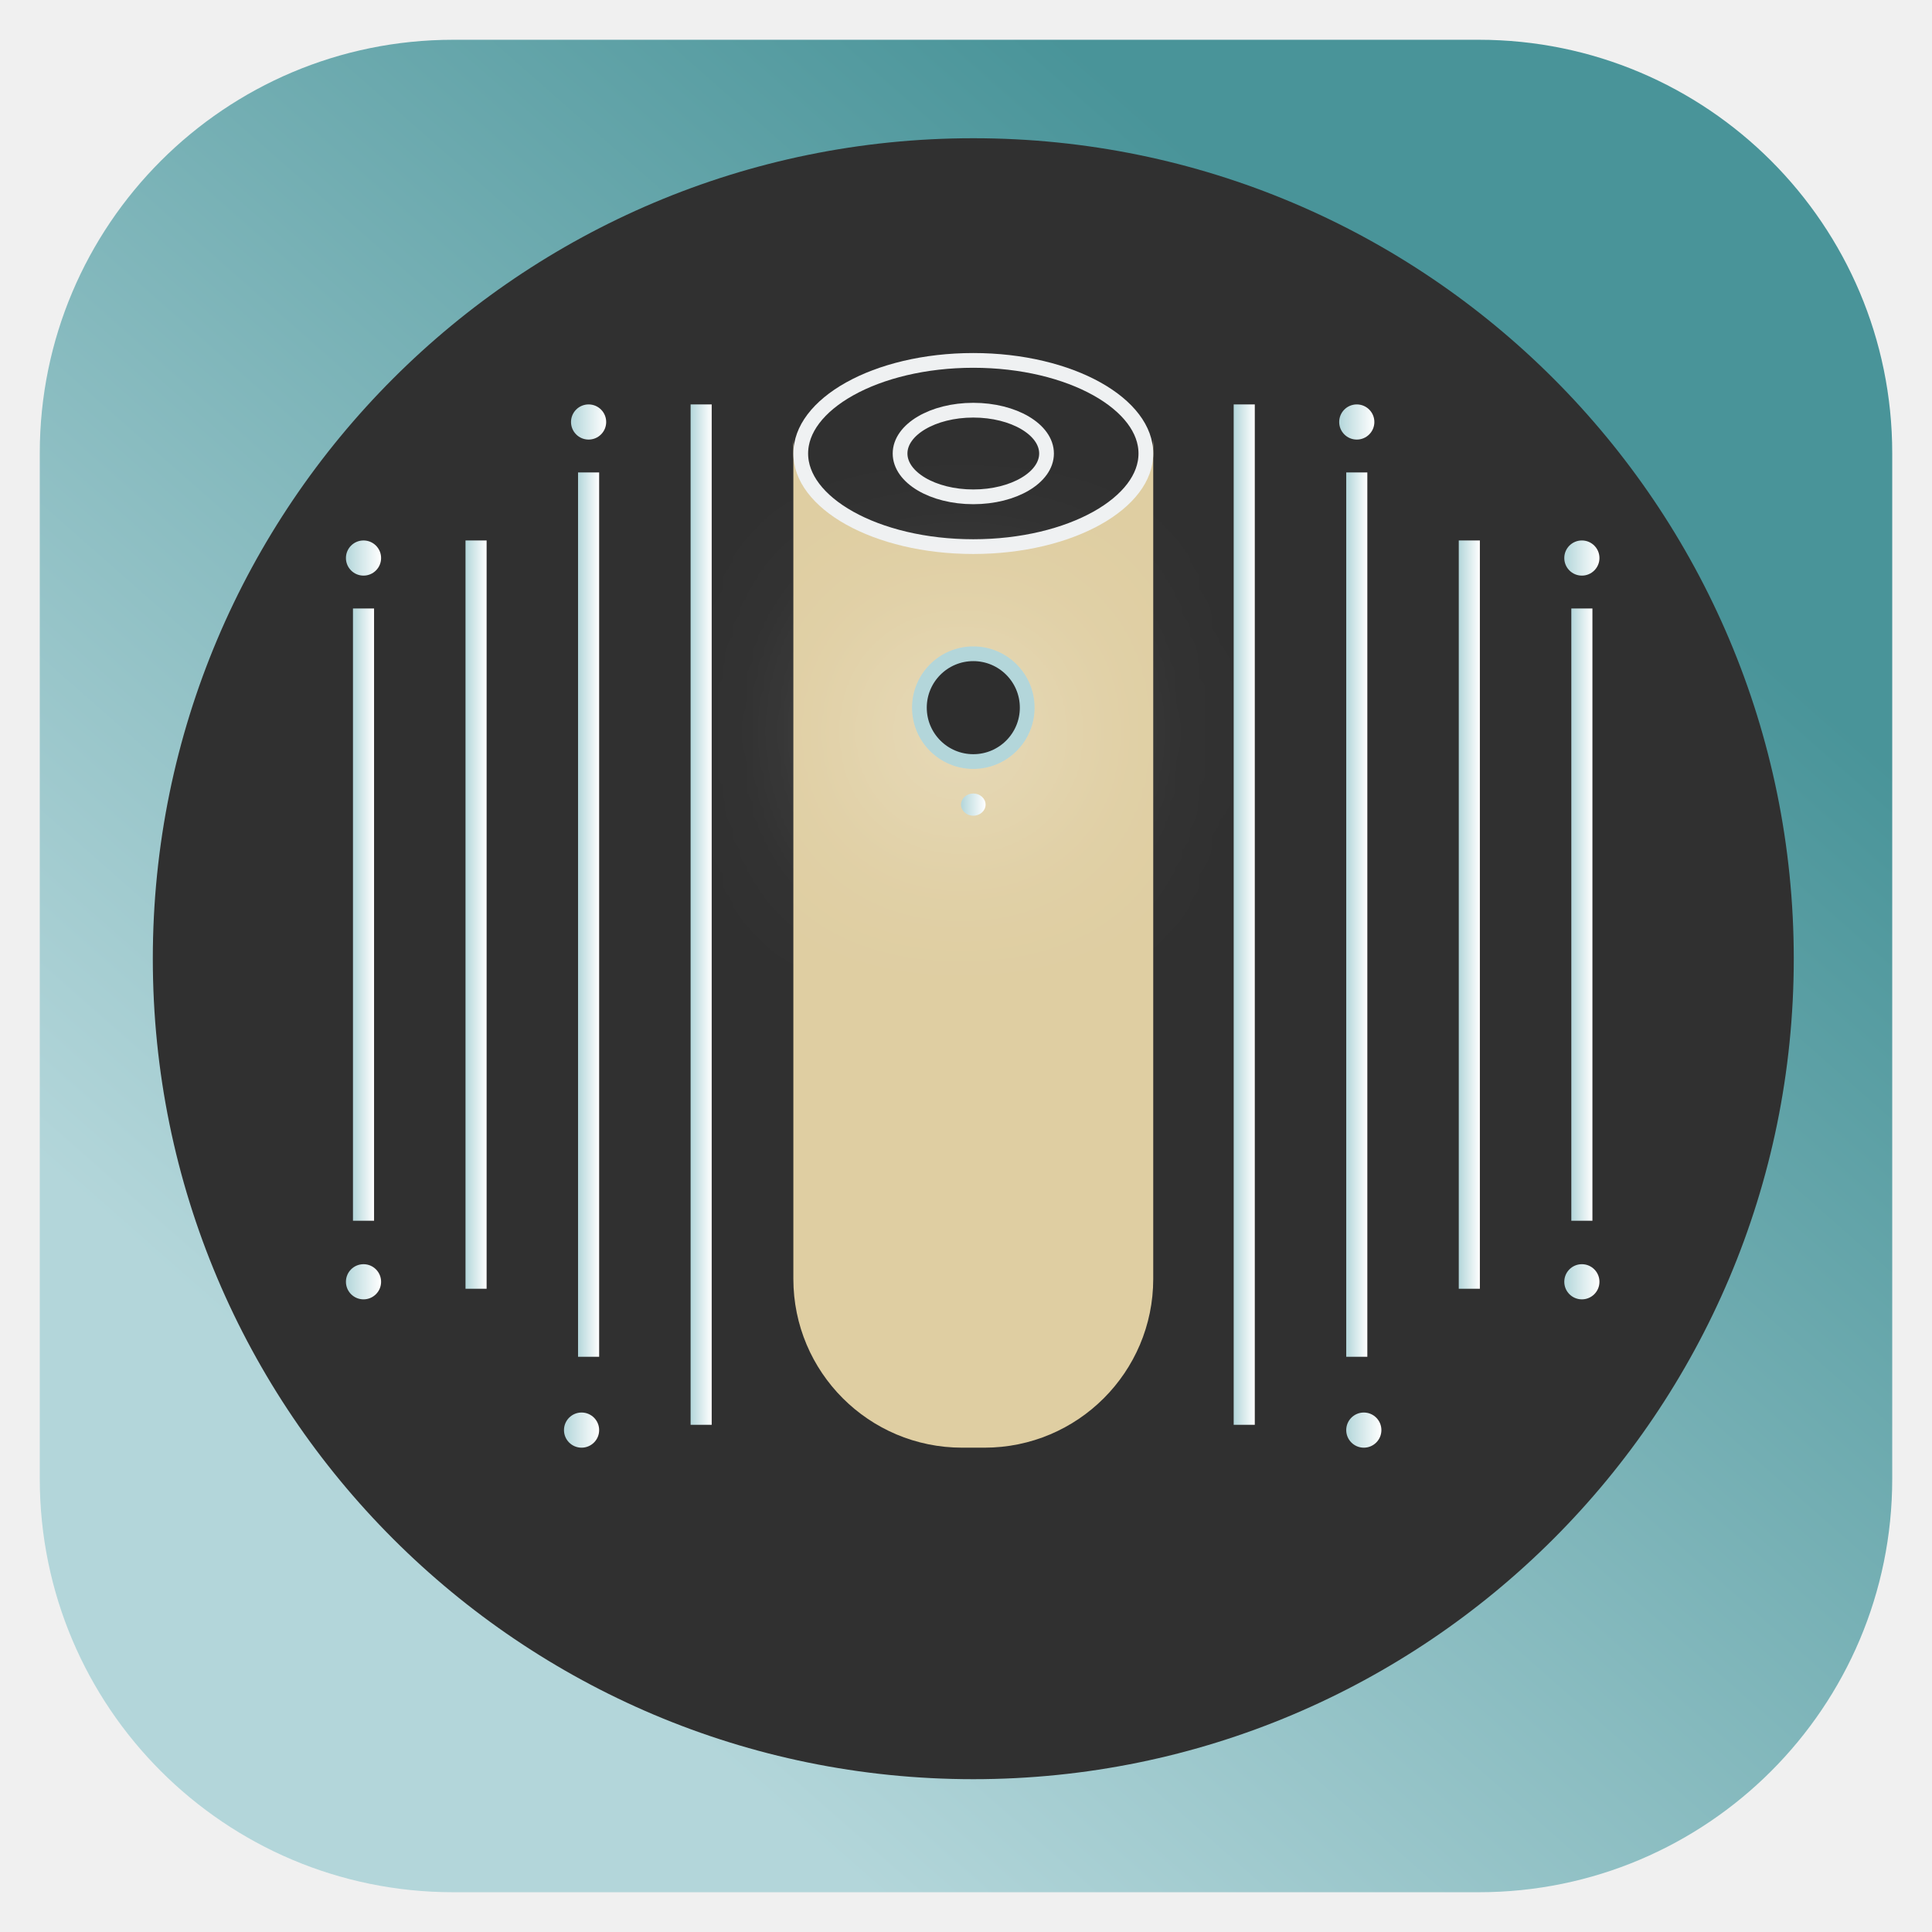
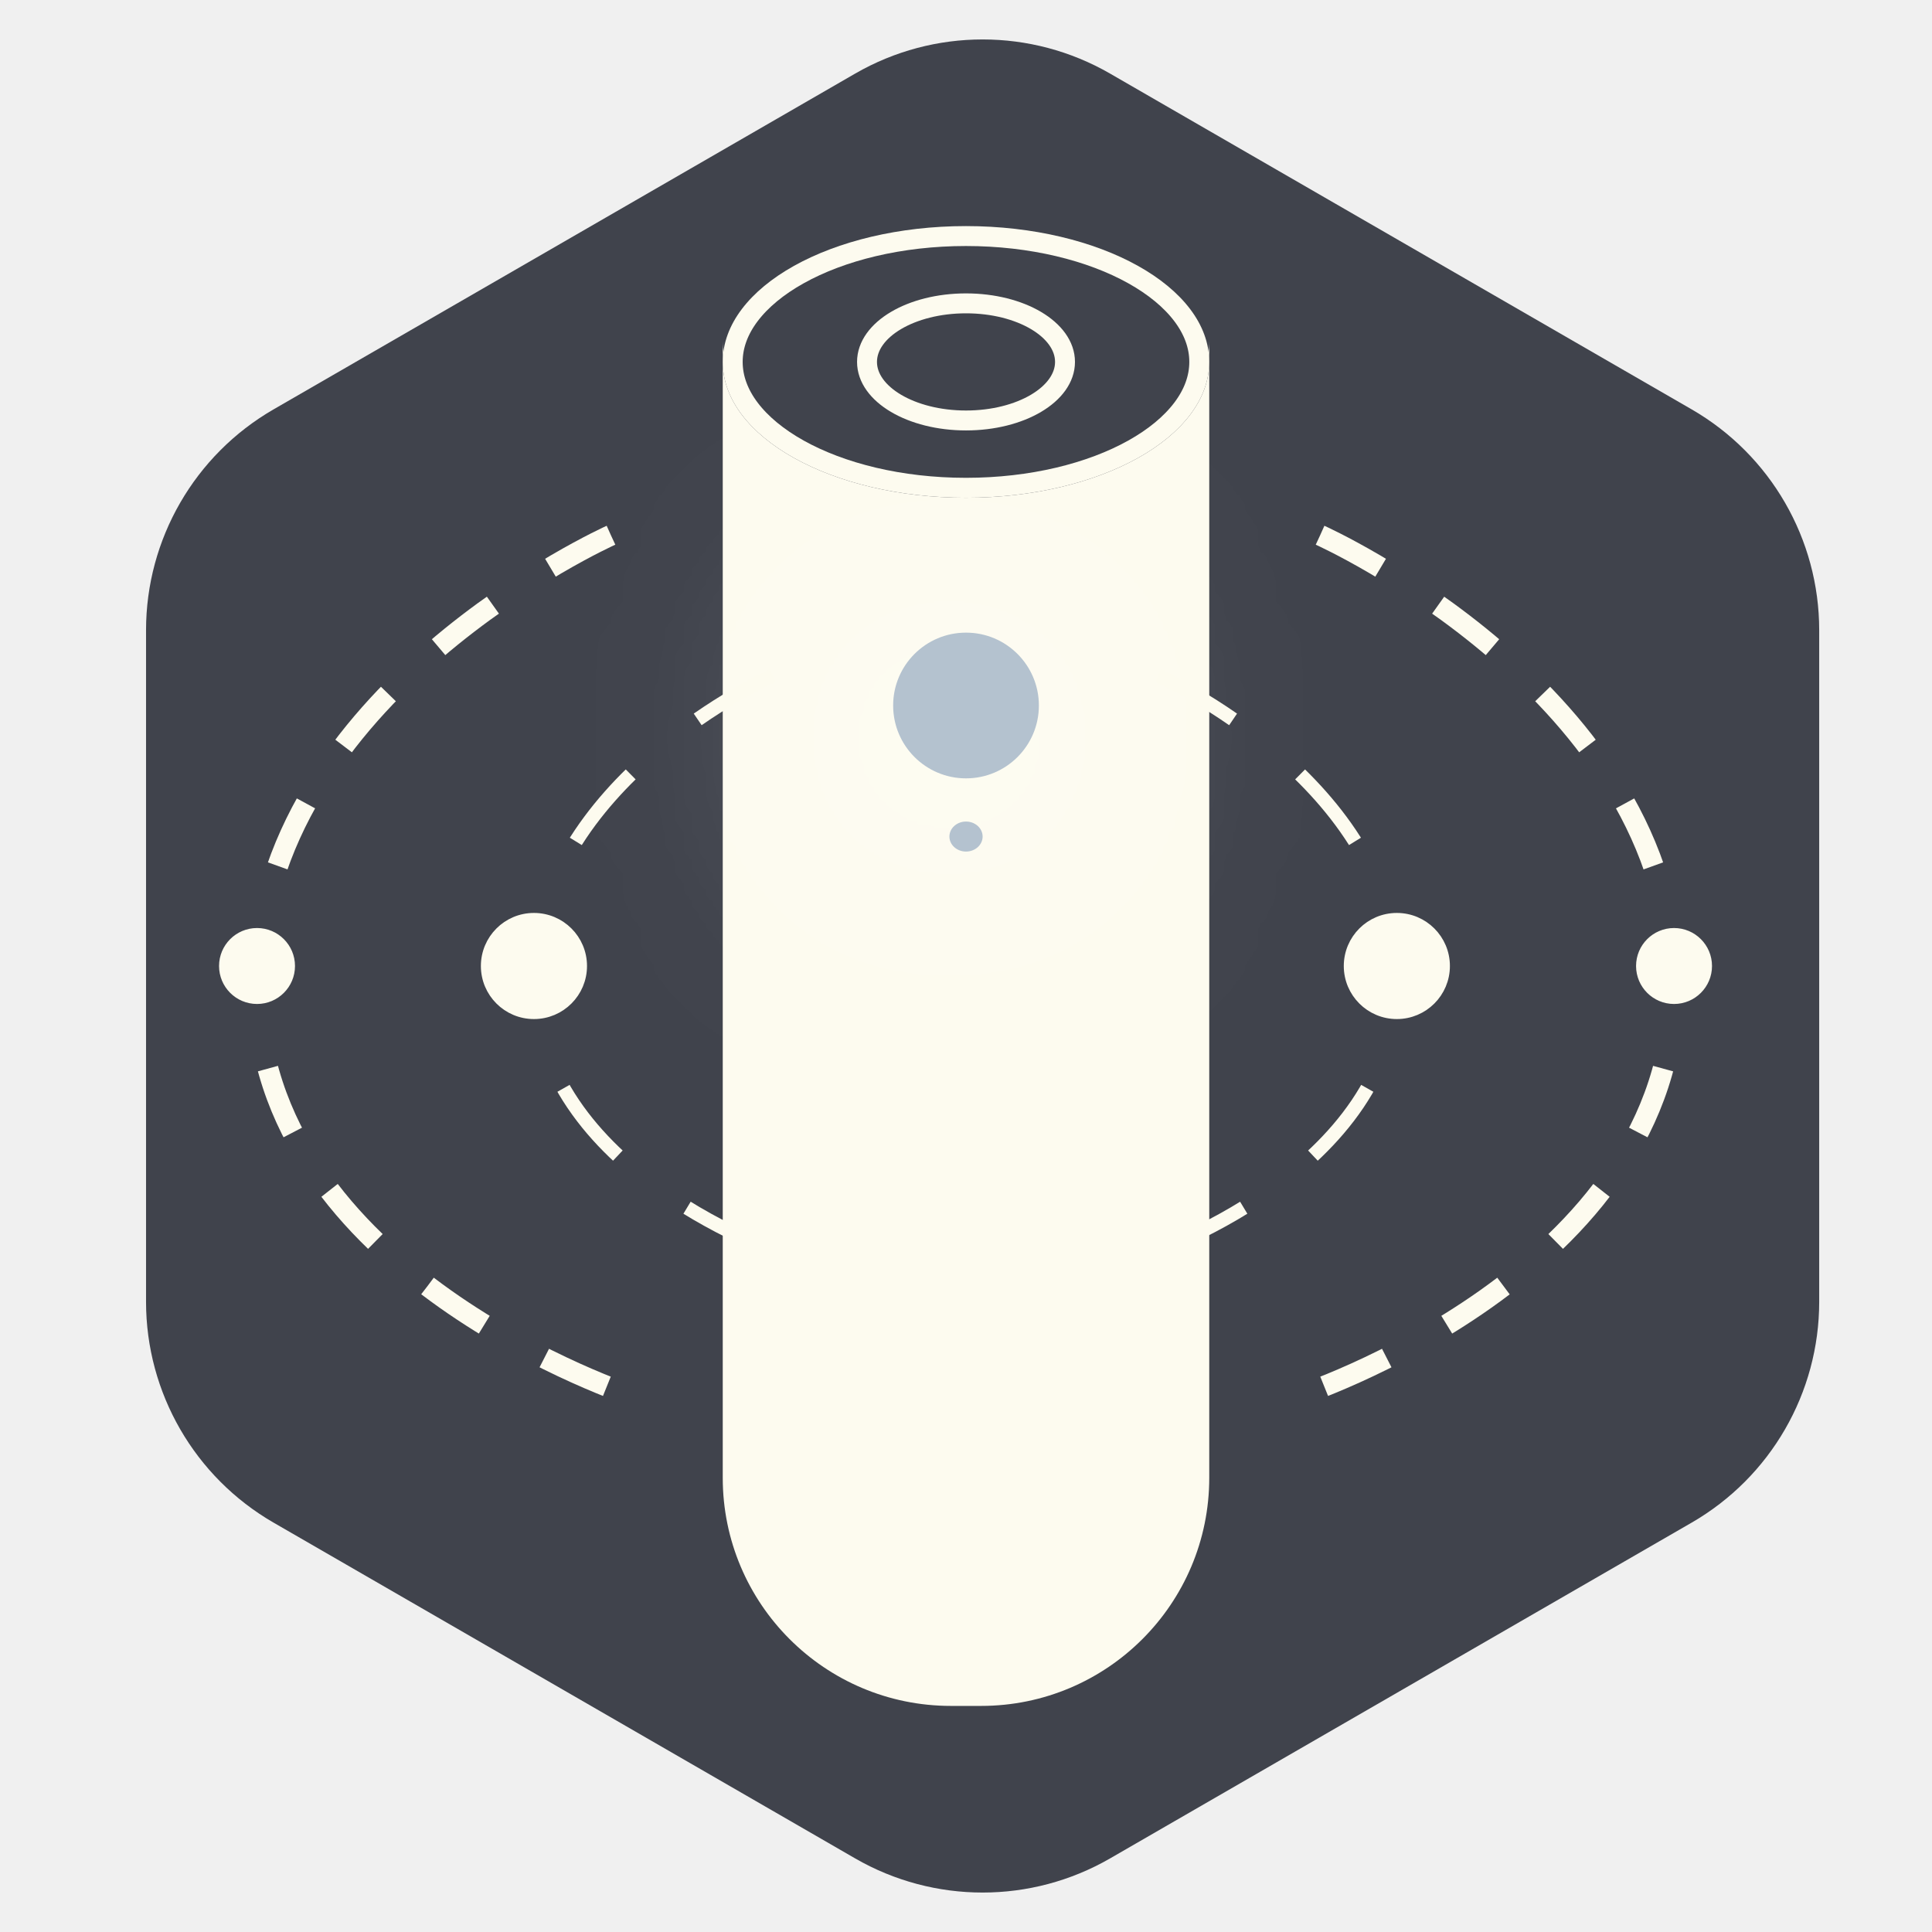
- <svg xmlns="http://www.w3.org/2000/svg" xmlns:xlink="http://www.w3.org/1999/xlink" height="512.0pt" stroke-miterlimit="10" style="fill-rule:nonzero;clip-rule:evenodd;stroke-linecap:round;stroke-linejoin:round;" version="1.1" viewBox="0 0 512 512" width="512.0pt" xml:space="preserve">
+ <svg xmlns="http://www.w3.org/2000/svg" xmlns:xlink="http://www.w3.org/1999/xlink" height="512.0px" stroke-miterlimit="10" style="fill-rule:nonzero;clip-rule:evenodd;stroke-linecap:round;stroke-linejoin:round;" version="1.1" viewBox="0 0 512 512" width="512.0px" xml:space="preserve">
  <defs>
-     <linearGradient gradientTransform="matrix(270.901 -302.815 302.815 270.901 123.211 409.337)" gradientUnits="userSpaceOnUse" id="LinearGradient" x1="0" x2="1" y1="0" y2="0">
-       <stop offset="0" stop-color="#b3d6da" />
-       <stop offset="1" stop-color="#499499" />
-     </linearGradient>
-     <linearGradient gradientTransform="matrix(9.32029 0 -0 9.32029 151.325 111.833)" gradientUnits="userSpaceOnUse" id="LinearGradient_2" x1="0" x2="1" y1="0" y2="0">
-       <stop offset="0" stop-color="#edb8d4" />
-       <stop offset="0" stop-color="#b3d6da" />
-       <stop offset="1" stop-color="#ffffff" />
-     </linearGradient>
-     <linearGradient gradientTransform="matrix(9.32029 0 0 9.32029 354.9 111.833)" gradientUnits="userSpaceOnUse" id="LinearGradient_3" x1="0" x2="1" y1="0" y2="0">
-       <stop offset="0" stop-color="#b3d6da" />
-       <stop offset="1" stop-color="#ffffff" />
-     </linearGradient>
-     <linearGradient gradientTransform="matrix(9.32029 0 -0 9.32029 91.6748 147.885)" gradientUnits="userSpaceOnUse" id="LinearGradient_4" x1="0" x2="1" y1="0" y2="0">
-       <stop offset="0" stop-color="#b3d6da" />
-       <stop offset="1" stop-color="#ffffff" />
-     </linearGradient>
-     <linearGradient gradientTransform="matrix(9.32029 0 0 9.32029 414.55 147.885)" gradientUnits="userSpaceOnUse" id="LinearGradient_5" x1="0" x2="1" y1="0" y2="0">
-       <stop offset="0" stop-color="#b3d6da" />
-       <stop offset="1" stop-color="#ffffff" />
-     </linearGradient>
-     <linearGradient gradientTransform="matrix(9.32029 0 -0 9.32029 91.6748 339.684)" gradientUnits="userSpaceOnUse" id="LinearGradient_6" x1="0" x2="1" y1="0" y2="0">
-       <stop offset="0" stop-color="#b3d6da" />
-       <stop offset="1" stop-color="#ffffff" />
-     </linearGradient>
-     <linearGradient gradientTransform="matrix(9.32029 0 0 9.32029 414.55 339.684)" gradientUnits="userSpaceOnUse" id="LinearGradient_7" x1="0" x2="1" y1="0" y2="0">
-       <stop offset="0" stop-color="#b3d6da" />
-       <stop offset="1" stop-color="#ffffff" />
-     </linearGradient>
-     <linearGradient gradientTransform="matrix(9.32029 0 -0 9.32029 149.461 378.991)" gradientUnits="userSpaceOnUse" id="LinearGradient_8" x1="0" x2="1" y1="0" y2="0">
-       <stop offset="0" stop-color="#b3d6da" />
-       <stop offset="1" stop-color="#ffffff" />
-     </linearGradient>
-     <linearGradient gradientTransform="matrix(9.32029 0 0 9.32029 356.764 378.991)" gradientUnits="userSpaceOnUse" id="LinearGradient_9" x1="0" x2="1" y1="0" y2="0">
-       <stop offset="0" stop-color="#b3d6da" />
-       <stop offset="1" stop-color="#ffffff" />
-     </linearGradient>
-     <path d="M210.253 120.185C210.253 105.479 231.601 93.558 257.936 93.558C284.27 93.558 305.619 105.479 305.619 120.185C305.619 134.89 284.27 146.811 257.936 146.811C231.601 146.811 210.253 134.89 210.253 120.185Z" id="Fill" />
-     <filter color-interpolation-filters="sRGB" filterUnits="userSpaceOnUse" height="157.549" id="Filter" width="157.55" x="175.909" y="115.112">
-       <feDropShadow dx="-3.252" dy="6.35" flood-color="#ffffff" flood-opacity="1" in="SourceGraphic" result="Shadow" stdDeviation="25.015" />
+     <filter color-interpolation-filters="sRGB" filterUnits="userSpaceOnUse" height="207.707" id="Filter" width="207.708" x="147.754" y="91.694">
+       <feDropShadow dx="-4.396" dy="8.585" flood-color="#ffffff" flood-opacity="1" in="SourceGraphic" result="Shadow" stdDeviation="33.817" />
    </filter>
-     <linearGradient gradientTransform="matrix(6.51003 0 0 6.51003 254.681 213.229)" gradientUnits="userSpaceOnUse" id="LinearGradient_10" x1="0" x2="1" y1="0" y2="0">
-       <stop offset="0" stop-color="#b3d6da" />
-       <stop offset="1" stop-color="#ffffff" />
-     </linearGradient>
-     <linearGradient gradientTransform="matrix(5.59217 0 -0 5.59217 93.5388 242.382)" gradientUnits="userSpaceOnUse" id="LinearGradient_11" x1="0" x2="1" y1="0" y2="0">
-       <stop offset="0" stop-color="#b3d6da" />
-       <stop offset="1" stop-color="#ffffff" />
-     </linearGradient>
-     <linearGradient gradientTransform="matrix(5.59217 0 0 5.59217 416.414 242.382)" gradientUnits="userSpaceOnUse" id="LinearGradient_12" x1="0" x2="1" y1="0" y2="0">
-       <stop offset="0" stop-color="#b3d6da" />
-       <stop offset="1" stop-color="#ffffff" />
-     </linearGradient>
-     <linearGradient gradientTransform="matrix(5.59217 0 -0 5.59217 123.364 242.382)" gradientUnits="userSpaceOnUse" id="LinearGradient_13" x1="0" x2="1" y1="0" y2="0">
-       <stop offset="0" stop-color="#b3d6da" />
-       <stop offset="1" stop-color="#ffffff" />
-     </linearGradient>
-     <linearGradient gradientTransform="matrix(5.59217 0 0 5.59217 386.589 242.382)" gradientUnits="userSpaceOnUse" id="LinearGradient_14" x1="0" x2="1" y1="0" y2="0">
-       <stop offset="0" stop-color="#b3d6da" />
-       <stop offset="1" stop-color="#ffffff" />
-     </linearGradient>
-     <linearGradient gradientTransform="matrix(5.59217 0 -0 5.59217 153.189 242.382)" gradientUnits="userSpaceOnUse" id="LinearGradient_15" x1="0" x2="1" y1="0" y2="0">
-       <stop offset="0" stop-color="#b3d6da" />
-       <stop offset="1" stop-color="#ffffff" />
-     </linearGradient>
-     <linearGradient gradientTransform="matrix(5.59217 0 0 5.59217 356.764 242.382)" gradientUnits="userSpaceOnUse" id="LinearGradient_16" x1="0" x2="1" y1="0" y2="0">
-       <stop offset="0" stop-color="#b3d6da" />
-       <stop offset="1" stop-color="#ffffff" />
-     </linearGradient>
-     <linearGradient gradientTransform="matrix(5.59217 0 -0 5.59217 183.014 242.382)" gradientUnits="userSpaceOnUse" id="LinearGradient_17" x1="0" x2="1" y1="0" y2="0">
-       <stop offset="0" stop-color="#b3d6da" />
-       <stop offset="1" stop-color="#ffffff" />
-     </linearGradient>
-     <linearGradient gradientTransform="matrix(5.59217 0 0 5.59217 326.939 242.382)" gradientUnits="userSpaceOnUse" id="LinearGradient_18" x1="0" x2="1" y1="0" y2="0">
-       <stop offset="0" stop-color="#b3d6da" />
-       <stop offset="1" stop-color="#ffffff" />
-     </linearGradient>
+     <path d="M191.534 95.911C191.534 76.031 220.395 59.916 255.996 59.916C291.597 59.916 320.458 76.031 320.458 95.911C320.458 115.791 291.597 131.906 255.996 131.906C220.395 131.906 191.534 115.791 191.534 95.911Z" id="Fill" />
  </defs>
-   <g id="ilumalogo3">
-     <path d="M10.541 120.101C10.541 59.592 59.592 10.541 120.101 10.541L391.899 10.541C452.408 10.541 501.459 59.592 501.459 120.101L501.459 391.899C501.459 452.408 452.408 501.459 391.899 501.459L120.101 501.459C59.592 501.459 10.541 452.408 10.541 391.899L10.541 120.101Z" fill="url(#LinearGradient)" fill-rule="nonzero" opacity="1" stroke="none" />
-     <path d="M40.498 254.067C40.498 133.982 137.847 36.633 257.933 36.633C378.018 36.633 475.367 133.982 475.367 254.067C475.367 374.153 378.018 471.502 257.933 471.502C137.847 471.502 40.498 374.153 40.498 254.067Z" fill="#303030" fill-rule="nonzero" opacity="1" stroke="none" />
-     <path d="M160.645 111.833C160.645 109.26 158.558 107.175 155.985 107.175C153.411 107.175 151.325 109.26 151.325 111.833C151.325 114.405 153.411 116.491 155.985 116.491C158.558 116.491 160.645 114.405 160.645 111.833Z" fill="url(#LinearGradient_2)" fill-rule="nonzero" opacity="1" stroke="none" />
-     <path d="M354.9 111.833C354.9 109.26 356.986 107.175 359.56 107.175C362.134 107.175 364.22 109.26 364.22 111.833C364.22 114.405 362.134 116.491 359.56 116.491C356.986 116.491 354.9 114.405 354.9 111.833Z" fill="url(#LinearGradient_3)" fill-rule="nonzero" opacity="1" stroke="none" />
-     <path d="M100.995 147.885C100.995 145.313 98.909 143.227 96.335 143.227C93.761 143.227 91.675 145.313 91.675 147.885C91.675 150.458 93.761 152.543 96.335 152.543C98.909 152.543 100.995 150.458 100.995 147.885Z" fill="url(#LinearGradient_4)" fill-rule="nonzero" opacity="1" stroke="none" />
-     <path d="M414.55 147.885C414.55 145.313 416.636 143.227 419.21 143.227C421.784 143.227 423.87 145.313 423.87 147.885C423.87 150.458 421.784 152.543 419.21 152.543C416.636 152.543 414.55 150.458 414.55 147.885Z" fill="url(#LinearGradient_5)" fill-rule="nonzero" opacity="1" stroke="none" />
-     <path d="M100.995 339.684C100.995 337.111 98.909 335.026 96.335 335.026C93.761 335.026 91.675 337.111 91.675 339.684C91.675 342.256 93.761 344.342 96.335 344.342C98.909 344.342 100.995 342.256 100.995 339.684Z" fill="url(#LinearGradient_6)" fill-rule="nonzero" opacity="1" stroke="none" />
-     <path d="M414.55 339.684C414.55 337.111 416.636 335.026 419.21 335.026C421.784 335.026 423.87 337.111 423.87 339.684C423.87 342.256 421.784 344.342 419.21 344.342C416.636 344.342 414.55 342.256 414.55 339.684Z" fill="url(#LinearGradient_7)" fill-rule="nonzero" opacity="1" stroke="none" />
-     <path d="M158.781 378.991C158.781 376.419 156.694 374.333 154.121 374.333C151.547 374.333 149.461 376.419 149.461 378.991C149.461 381.564 151.547 383.649 154.121 383.649C156.694 383.649 158.781 381.564 158.781 378.991Z" fill="url(#LinearGradient_8)" fill-rule="nonzero" opacity="1" stroke="none" />
-     <path d="M356.764 378.991C356.764 376.419 358.85 374.333 361.424 374.333C363.998 374.333 366.084 376.419 366.084 378.991C366.084 381.564 363.998 383.649 361.424 383.649C358.85 383.649 356.764 381.564 356.764 378.991Z" fill="url(#LinearGradient_9)" fill-rule="nonzero" opacity="1" stroke="none" />
-     <path d="M210.247 116.086L210.247 338.921C210.247 363.624 230.272 383.649 254.975 383.649L260.89 383.649C285.593 383.649 305.619 363.624 305.619 338.921L305.619 116.086C305.619 131.118 284.267 143.335 257.933 143.335C231.598 143.335 210.247 131.118 210.247 116.086Z" fill="#dfcea2" fill-rule="nonzero" opacity="1" stroke="none" />
-     <path d="M238.528 120.185C238.528 113.845 247.217 108.705 257.936 108.705C268.654 108.705 277.343 113.845 277.343 120.185C277.343 126.524 268.654 131.664 257.936 131.664C247.217 131.664 238.528 126.524 238.528 120.185Z" fill="none" opacity="1" stroke="#eff1f2" stroke-linecap="butt" stroke-linejoin="round" stroke-width="3.906" />
+   <g id="Слой-1">
+     <path d="M294.195 492.491C273.285 504.563 247.524 504.563 226.614 492.491L72.492 403.509C51.583 391.437 38.702 369.127 38.702 344.982L38.702 167.018C38.702 142.873 51.583 120.563 72.492 108.491L226.614 19.509C247.524 7.437 273.285 7.437 294.195 19.509L448.317 108.491C469.226 120.563 482.107 142.873 482.107 167.018L482.107 344.982C482.107 369.127 469.226 391.437 448.317 403.509L294.195 492.491Z" fill="#40434c" fill-rule="nonzero" opacity="1" stroke="none" />
+     <path d="M191.534 90.37L191.534 391.617C191.534 425.012 218.607 452.085 252.002 452.085L259.998 452.085C293.393 452.085 320.466 425.012 320.466 391.617L320.466 90.37C320.466 110.691 291.601 127.207 256 127.207C220.399 127.207 191.534 110.692 191.534 90.37Z" fill="#fdfbef" fill-rule="nonzero" opacity="1" stroke="none" />
+     <path d="M236.692 186.963C236.692 176.298 245.338 167.652 256.004 167.652C266.67 167.652 275.316 176.298 275.316 186.963C275.316 197.629 266.67 206.275 256.004 206.275C245.338 206.275 236.692 197.629 236.692 186.963Z" fill="#b4c2cf" fill-rule="nonzero" filter="url(#Filter)" stroke="none" />
+     <path d="M251.604 221.697C251.604 219.501 253.574 217.72 256.004 217.72C258.434 217.72 260.404 219.501 260.404 221.697C260.404 223.893 258.434 225.673 256.004 225.673C253.574 225.673 251.604 223.893 251.604 221.697Z" fill="#b4c2cf" fill-rule="nonzero" opacity="1" stroke="none" />
+     <path d="M58.992 256C58.992 250.962 63.076 246.877 68.115 246.877C73.153 246.877 77.237 250.962 77.237 256C77.237 261.038 73.153 265.123 68.115 265.123C63.076 265.123 58.992 261.038 58.992 256Z" fill="#fdfbef" fill-rule="nonzero" opacity="1" stroke="#fdfbef" stroke-linecap="butt" stroke-linejoin="round" stroke-width="1.882" />
+     <path d="M434.514 256C434.514 250.962 438.599 246.877 443.637 246.877C448.675 246.877 452.759 250.962 452.759 256C452.759 261.038 448.675 265.123 443.637 265.123C438.599 265.123 434.514 261.038 434.514 256Z" fill="#fdfbef" fill-rule="nonzero" opacity="1" stroke="#fdfbef" stroke-linecap="butt" stroke-linejoin="round" stroke-width="1.882" />
+     <path d="M128.754 256C128.754 248.96 134.461 243.253 141.501 243.253C148.542 243.253 154.249 248.96 154.249 256C154.249 263.04 148.542 268.747 141.501 268.747C134.461 268.747 128.754 263.04 128.754 256Z" fill="#fdfbef" fill-rule="nonzero" opacity="1" stroke="#fdfbef" stroke-linecap="butt" stroke-linejoin="round" stroke-width="2.629" />
+     <path d="M357.432 256C357.432 248.96 363.139 243.253 370.179 243.253C377.219 243.253 382.926 248.96 382.926 256C382.926 263.04 377.219 268.747 370.179 268.747C363.139 268.747 357.432 263.04 357.432 256Z" fill="#fdfbef" fill-rule="nonzero" opacity="1" stroke="#fdfbef" stroke-linecap="butt" stroke-linejoin="round" stroke-width="2.629" />
    <g opacity="1">
-       <mask height="53.252" id="StrokeMask" maskUnits="userSpaceOnUse" width="95.366" x="210.253" y="93.558">
-         <rect fill="#000000" height="53.252" stroke="none" width="95.366" x="210.253" y="93.558" />
+       <use fill="#40434c" fill-rule="nonzero" stroke="none" xlink:href="#Fill" />
+       <mask height="71.991" id="StrokeMask" maskUnits="userSpaceOnUse" width="128.924" x="191.534" y="59.916">
+         <rect fill="#000000" height="71.991" stroke="none" width="128.924" x="191.534" y="59.916" />
        <use fill="#ffffff" fill-rule="evenodd" stroke="none" xlink:href="#Fill" />
      </mask>
-       <use fill="none" mask="url(#StrokeMask)" stroke="#eff1f2" stroke-linecap="butt" stroke-linejoin="round" stroke-width="7.812" xlink:href="#Fill" />
+       <use fill="none" mask="url(#StrokeMask)" stroke="#fdfbef" stroke-linecap="butt" stroke-linejoin="round" stroke-width="10.561" xlink:href="#Fill" />
    </g>
-     <path d="M243.65 187.537C243.65 179.647 250.046 173.252 257.936 173.252C265.825 173.252 272.221 179.647 272.221 187.537C272.221 195.426 265.825 201.822 257.936 201.822C250.046 201.822 243.65 195.426 243.65 187.537Z" fill="#2d2d2f" fill-rule="nonzero" filter="url(#Filter)" stroke="#b3d6da" stroke-linecap="butt" stroke-linejoin="round" stroke-width="3.906" />
-     <path d="M254.681 213.229C254.681 211.605 256.138 210.288 257.936 210.288C259.733 210.288 261.191 211.605 261.191 213.229C261.191 214.854 259.733 216.171 257.936 216.171C256.138 216.171 254.681 214.854 254.681 213.229Z" fill="url(#LinearGradient_10)" fill-rule="nonzero" opacity="1" stroke="none" />
-     <path d="M99.131 161.254L93.539 161.254L93.539 323.51L99.131 323.51L99.131 161.254Z" fill="url(#LinearGradient_11)" fill-rule="nonzero" opacity="1" stroke="none" />
-     <path d="M416.414 161.254L422.006 161.254L422.006 323.51L416.414 323.51L416.414 161.254Z" fill="url(#LinearGradient_12)" fill-rule="nonzero" opacity="1" stroke="none" />
-     <path d="M128.956 143.227L123.364 143.227L123.364 341.536L128.956 341.536L128.956 143.227Z" fill="url(#LinearGradient_13)" fill-rule="nonzero" opacity="1" stroke="none" />
-     <path d="M386.589 143.227L392.181 143.227L392.181 341.536L386.589 341.536L386.589 143.227Z" fill="url(#LinearGradient_14)" fill-rule="nonzero" opacity="1" stroke="none" />
-     <path d="M158.781 125.201L153.189 125.201L153.189 359.562L158.781 359.562L158.781 125.201Z" fill="url(#LinearGradient_15)" fill-rule="nonzero" opacity="1" stroke="none" />
-     <path d="M356.764 125.201L362.356 125.201L362.356 359.562L356.764 359.562L356.764 125.201Z" fill="url(#LinearGradient_16)" fill-rule="nonzero" opacity="1" stroke="none" />
-     <path d="M188.606 107.175L183.014 107.175L183.014 377.588L188.606 377.588L188.606 107.175Z" fill="url(#LinearGradient_17)" fill-rule="nonzero" opacity="1" stroke="none" />
-     <path d="M326.939 107.175L332.531 107.175L332.531 377.588L326.939 377.588L326.939 107.175Z" fill="url(#LinearGradient_18)" fill-rule="nonzero" opacity="1" stroke="none" />
+     <path d="M229.768 95.911C229.768 87.34 241.514 80.393 256.004 80.393C270.494 80.393 282.24 87.34 282.24 95.911C282.24 104.482 270.494 111.429 256.004 111.429C241.514 111.429 229.768 104.482 229.768 95.911Z" fill="#40434c" fill-rule="nonzero" opacity="1" stroke="#fdfbef" stroke-linecap="butt" stroke-linejoin="round" stroke-width="5.28" />
+     <path d="M161.903 141.85C161.903 141.85 68.616 183.675 68.116 260.635C67.617 337.595 168.276 370.15 168.276 370.15" fill="none" opacity="1" stroke="#fdfbef" stroke-dasharray="18.2" stroke-linecap="butt" stroke-linejoin="round" stroke-width="5.512" />
+     <path d="M204.727 179.048C204.727 179.048 141.839 207.244 141.503 259.125C141.166 311.006 209.024 332.952 209.024 332.952" fill="none" opacity="1" stroke="#fdfbef" stroke-dasharray="23.0" stroke-linecap="butt" stroke-linejoin="round" stroke-width="3.716" />
+     <path d="M306.953 179.048C306.953 179.048 369.841 207.244 370.178 259.125C370.514 311.006 302.657 332.952 302.657 332.952" fill="none" opacity="1" stroke="#fdfbef" stroke-dasharray="23.0" stroke-linecap="butt" stroke-linejoin="round" stroke-width="3.716" />
+     <path d="M349.849 141.85C349.849 141.85 443.136 183.675 443.635 260.635C444.134 337.595 343.475 370.15 343.475 370.15" fill="none" opacity="1" stroke="#fdfbef" stroke-dasharray="18.2" stroke-linecap="butt" stroke-linejoin="round" stroke-width="5.512" />
  </g>
</svg>
